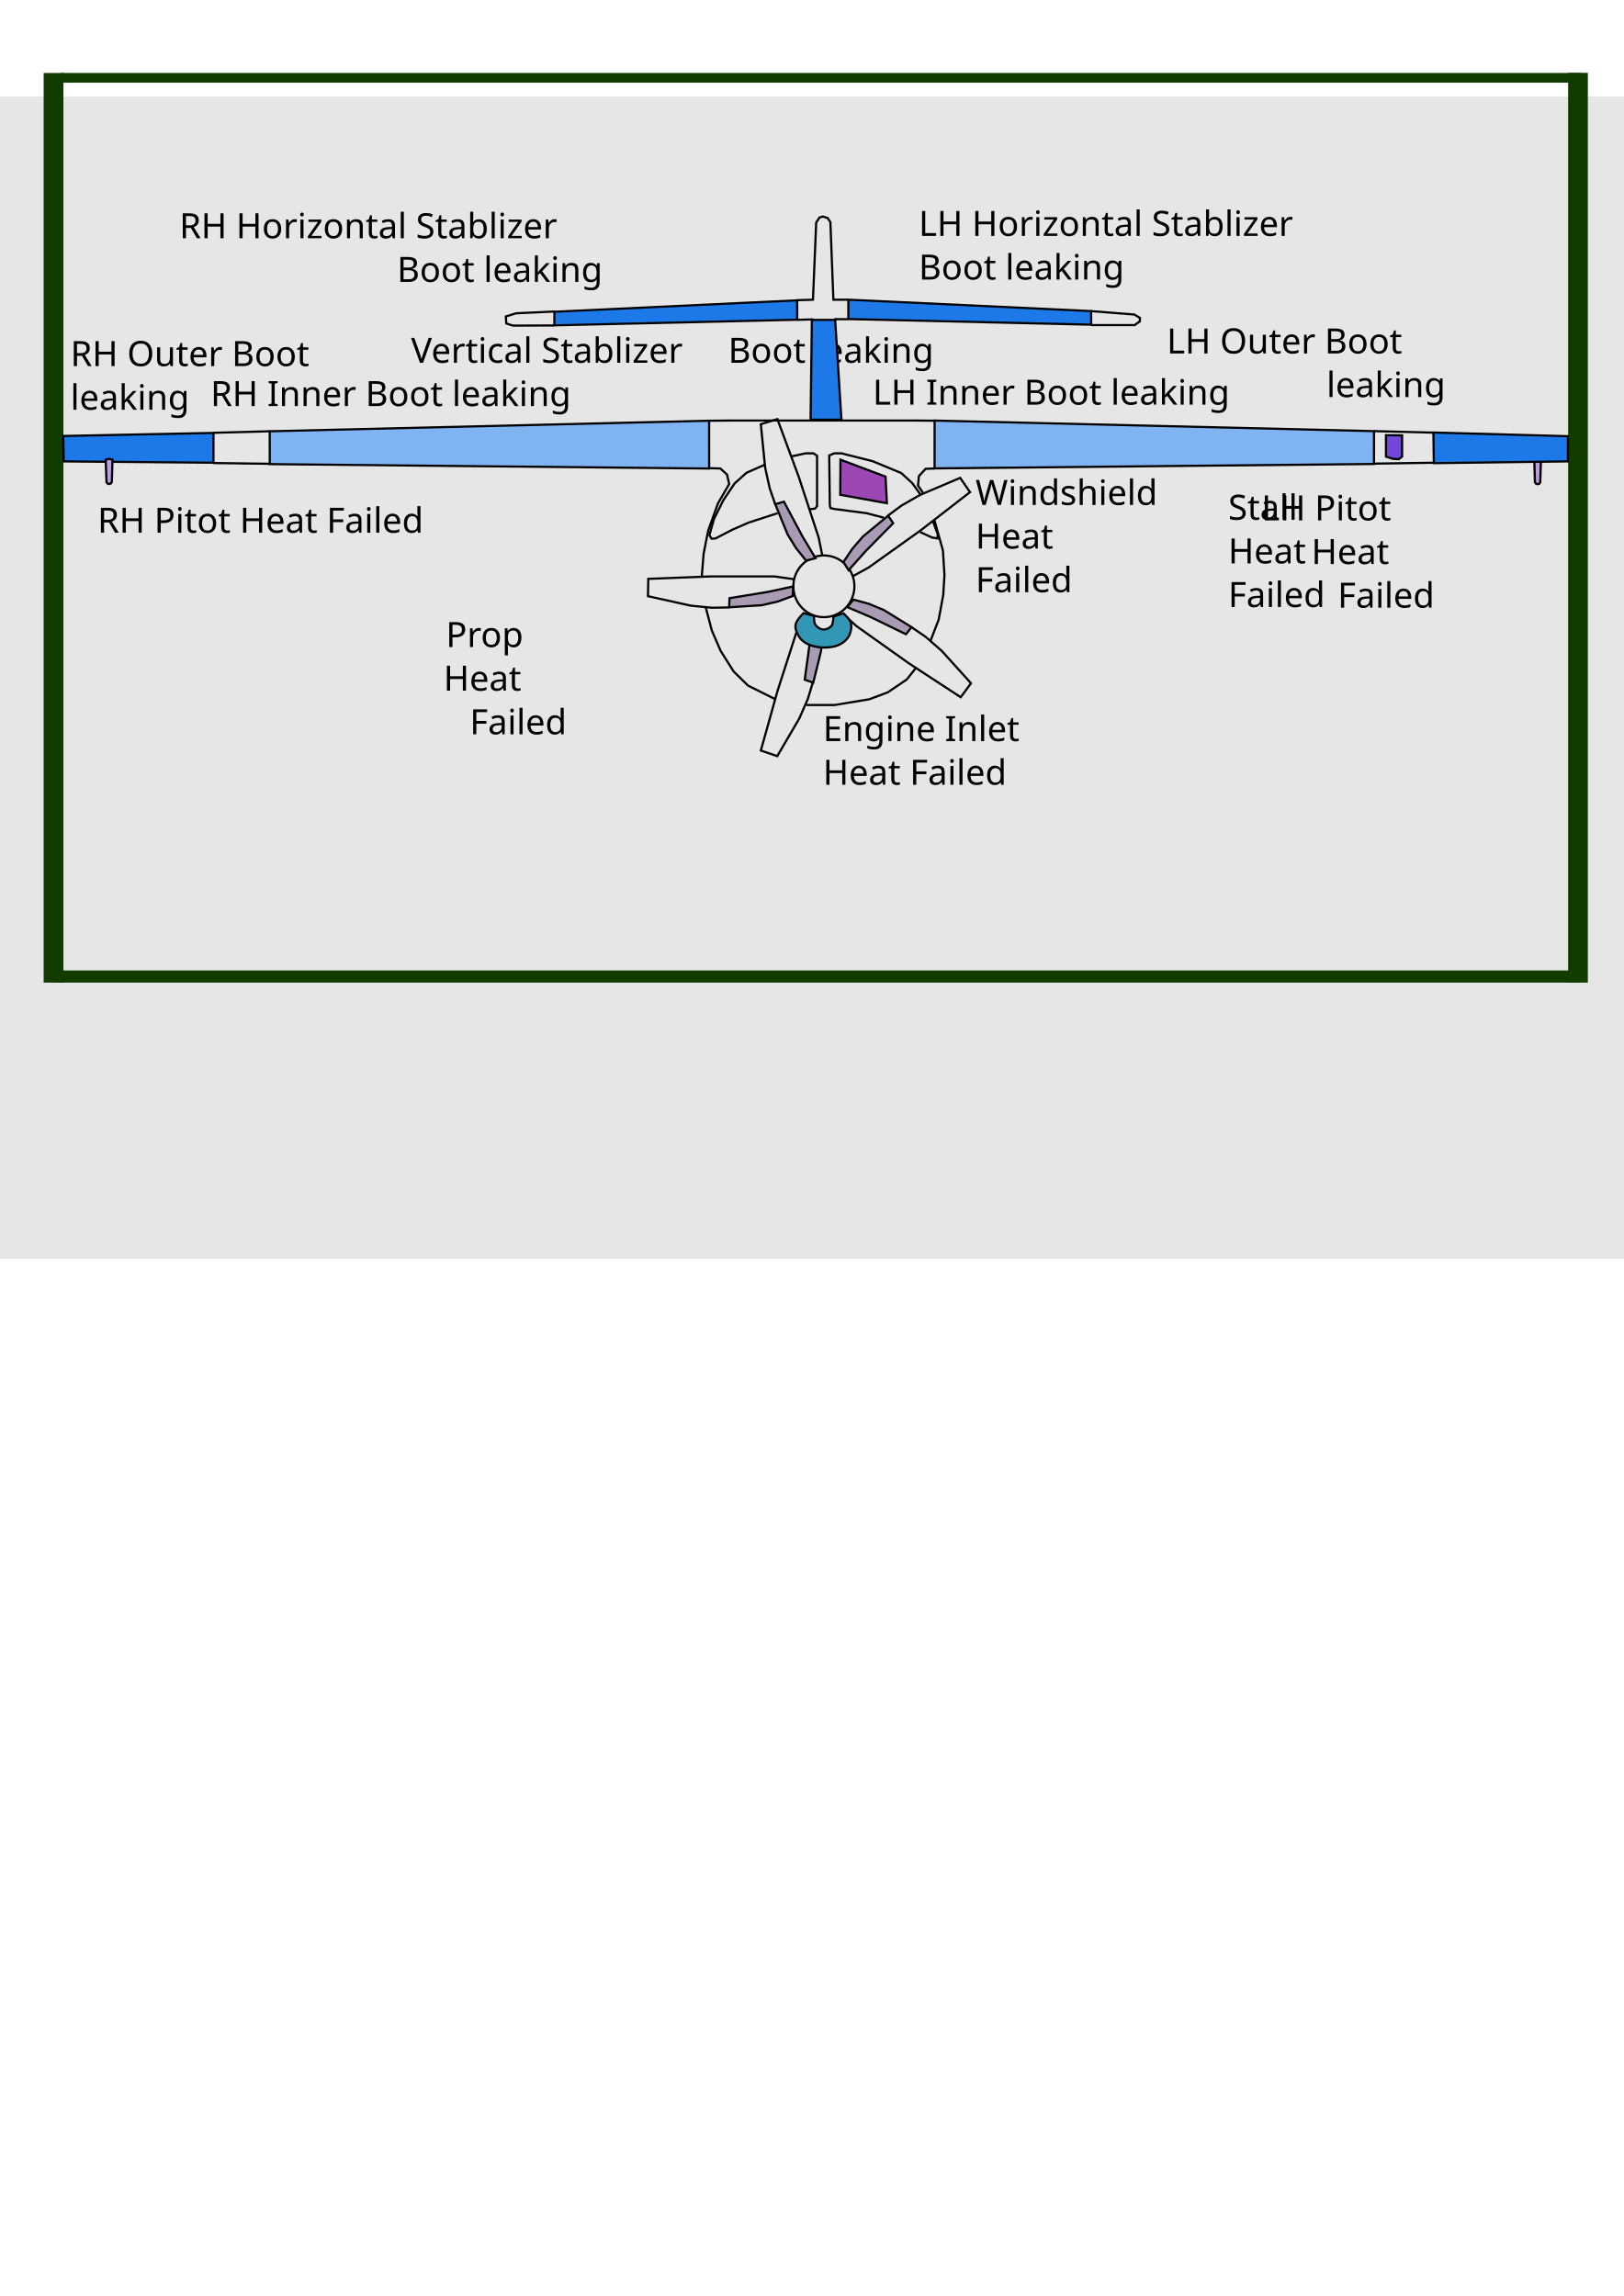
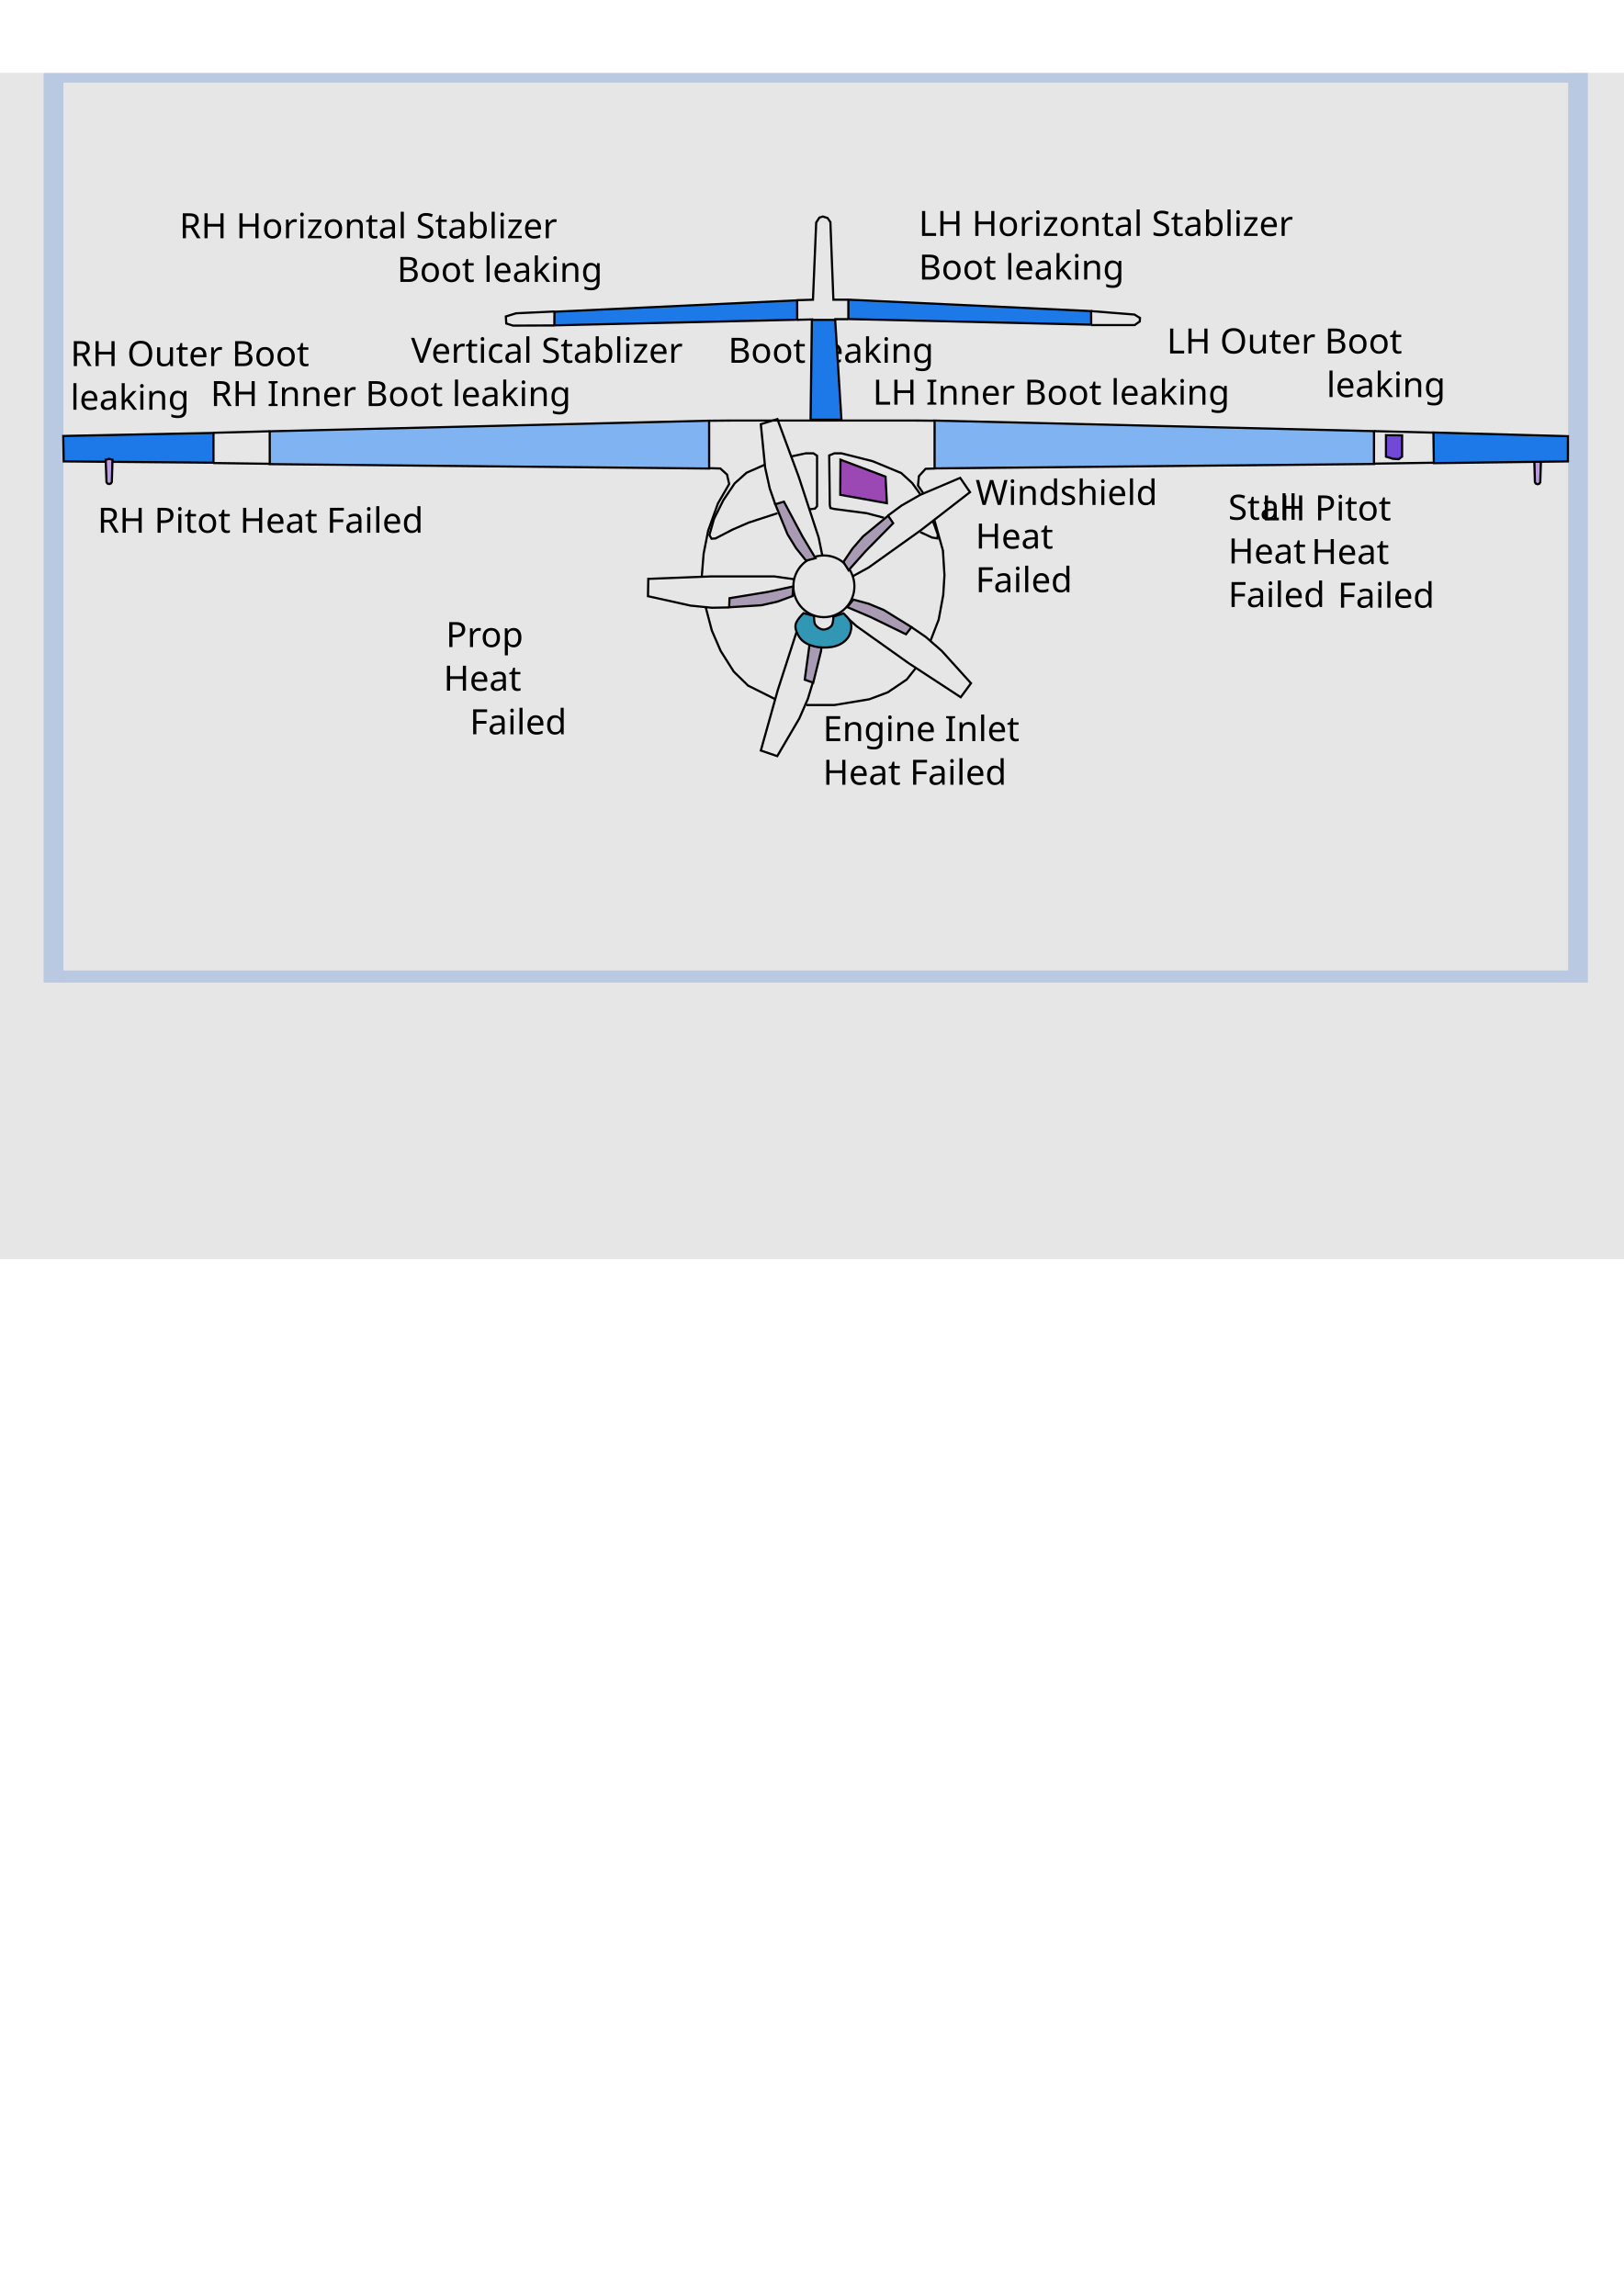
<svg xmlns="http://www.w3.org/2000/svg" xmlns:ns1="http://www.openswatchbook.org/uri/2009/osb" version="1.1" width="744.094" height="1052.362" id="svg3651">
  <defs id="defs3653">
    <linearGradient id="linearGradient5215">
      <stop style="stop-color:#e6e6e6;stop-opacity:1;" offset="0" id="stop5217" />
      <stop style="stop-color:#e6e6e6;stop-opacity:0;" offset="1" id="stop5219" />
    </linearGradient>
    <linearGradient id="linearGradient5209" ns1:paint="solid">
      <stop style="stop-color:#e6e6e6;stop-opacity:1;" offset="0" id="stop5211" />
    </linearGradient>
    <symbol id="*Paper_Space" />
    <symbol id="*Model_Space" />
    <pattern y="0" x="0" width="8" patternUnits="userSpaceOnUse" id="Hatch" height="8">
      <path id="path5322" stroke-width="0.25" stroke="#000000" linecap="square" d="M8 4 l-4,4" />
      <path id="path5324" stroke-width="0.25" stroke="#000000" linecap="square" d="M6 2 l-4,4" />
      <path id="path5326" stroke-width="0.25" stroke="#000000" linecap="square" d="M4 0 l-4,4" />
    </pattern>
    <marker style="overflow:visible" refY="0.0" refX="0.0" orient="auto" id="DistanceX">
      <path id="path5319" style="stroke:#000000; stroke-width:0.5" d="M 3,-3 L -3,3 M 0,-5 L  0,5" />
    </marker>
  </defs>
  <g id="layer1" transform="matrix(1.019268,0,0,1,-0.3853597,0)">
-     <rect style="fill:#e6e6e6;fill-opacity:1" id="rect3059" width="764.508" height="532.87" x="-13.905" y="44.197" />
+     <rect style="fill:#e6e6e6;fill-opacity:1" id="rect3059" width="764.508" height="543.669" x="-13.905" y="33.398" />
    <path style="fill:none;stroke:#000000;stroke-width:0.991;stroke-linecap:butt;stroke-linejoin:miter;stroke-miterlimit:4;stroke-opacity:1;stroke-dasharray:none" d="m 358.712,288.488 0.125,0.133 -8.817,27.849 -7.566,27.528 7.374,2.572 9.911,-17.239 3.85,-8.983 2.221,-7.469" id="path4353-73" />
-     <rect width="8.889" height="416.924" x="20" y="33.452" id="rect3659" style="fill:#123b00;fill-opacity:1" />
-     <rect width="8.869" height="416.981" x="705.417" y="33.395" id="rect5872" style="fill:#123b00;fill-opacity:1" />
-     <rect style="fill:#123b00;fill-opacity:1" id="rect2987" width="685.76" height="5.574" x="25.534" y="444.801" />
-     <rect style="fill:#123b00;fill-opacity:1" id="rect2985" width="683.573" height="4.459" x="27.721" y="33.444" />
+     <rect width="8.889" height="416.924" x="20" y="33.452" id="rect3659" style="fill:#0055d4;fill-opacity:0.196" />
+     <rect width="8.869" height="416.981" x="705.417" y="33.395" id="rect5872" style="fill:#0055d4;fill-opacity:0.196" />
+     <rect style="fill:#0055d4;fill-opacity:0.196" id="rect2987" width="676.528" height="5.574" x="28.869" y="444.801" />
+     <rect style="fill:#0055d4;fill-opacity:0.196" id="rect2985" width="676.514" height="4.459" x="28.883" y="33.444" />
    <path style="fill:#1d79e8;fill-opacity:1;stroke:#000000;stroke-width:1;stroke-miterlimit:4;stroke-opacity:1;stroke-dasharray:none" d="m 28.985,199.826 68.838,-1.393 0,13.656 -68.626,-0.607 z" id="RHouterB" transform="matrix(0.9810962,0,0,1,0.3780749,0)" />
    <path style="fill:#bc9be3;fill-opacity:1;stroke:#000000;stroke-opacity:1;stroke-width:1;stroke-miterlimit:4;stroke-dasharray:none" d="m 48.427,210.696 0.383,10.314 0.48,0.642 0.714,0.211 0.795,-0.264 0.451,-0.658 0.301,-10.267 -1.58,-0.372 z" id="RHpitot" transform="matrix(0.9810962,0,0,1,0.3780749,0)" />
    <path style="fill:#bc9be3;fill-opacity:1;stroke:#000000;stroke-opacity:1;stroke-width:0.991;stroke-miterlimit:4;stroke-dasharray:none" d="m 693.208,210.619 -0.324,10.471 -0.471,0.642 -0.701,0.211 -0.78,-0.264 -0.442,-0.658 -0.278,-10.459 1.533,-0.424 z" id="LHpitot" />
    <path style="fill:#7248d9;fill-opacity:1;stroke:#000000;stroke-opacity:1;stroke-width:1;stroke-miterlimit:4;stroke-dasharray:none" d="m 635.153,199.448 0,9.853 3.153,0.985 2.66,0.197 1.577,-1.182 0,-9.755 z" id="StallWarner" transform="matrix(0.9810962,0,0,1,0.3780749,0)" />
    <path style="fill:#1d79e8;fill-opacity:1;stroke:#000000;stroke-width:0.991;stroke-miterlimit:4;stroke-opacity:1;stroke-dasharray:none" d="m 705.339,199.925 -60.48,-1.689 0.193,14.05 60.271,-0.804 z" id="LHouterB" />
    <path style="fill:#80b3f1;fill-opacity:1;stroke:#000000;stroke-width:0.991;stroke-miterlimit:4;stroke-opacity:1;stroke-dasharray:none" d="m 618.141,197.61 -197.557,-4.847 -0.012,21.924 197.554,-2.021 z" id="LHinnerB" />
    <path style="fill:#80b3f1;fill-opacity:1;stroke:#000000;stroke-width:0.991;stroke-miterlimit:4;stroke-opacity:1;stroke-dasharray:none" d="m 121.649,197.674 197.557,-4.847 0.012,21.924 -197.554,-2.021 z" id="RHinnerB" />
    <path style="fill:#1d79e8;fill-opacity:1;stroke:#000000;stroke-width:0.991;stroke-miterlimit:4;stroke-opacity:1;stroke-dasharray:none" d="m 249.661,142.883 109.128,-5.229 0.007,8.893 -109.175,2.573 z" id="RHhstabB" />
    <path style="fill:#1d79e8;fill-opacity:1;stroke:#000000;stroke-width:0.991;stroke-miterlimit:4;stroke-opacity:1;stroke-dasharray:none" d="m 490.943,142.582 -109.128,-5.229 -0.007,8.893 109.175,2.573 z" id="LHhstabB" />
    <path style="fill:none;stroke:#000000;stroke-width:0.991;stroke-linecap:butt;stroke-linejoin:miter;stroke-miterlimit:4;stroke-opacity:1;stroke-dasharray:none" d="m 370.093,254.621 -1.647,-8.249 -8.946,-27.806 -9.602,-26.483 -7.447,2.343 1.937,19.884 2.073,9.573 2.516,7.372" id="path4353-7" />
    <path style="fill:none;stroke:#000000;stroke-width:0.991;stroke-linecap:butt;stroke-linejoin:miter;stroke-miterlimit:4;stroke-opacity:1;stroke-dasharray:none" d="m 379.317,281.325 6.131,5.64 23.398,16.958 23.475,15.645 4.627,-6.393 -13.143,-14.826 -7.245,-6.448 -6.319,-4.408" id="path4353-5" />
    <text xml:space="preserve" style="font-size:39.62px;font-style:normal;font-weight:normal;line-height:125%;letter-spacing:0px;word-spacing:0px;fill:#000000;fill-opacity:1;stroke:none;font-family:Sans" x="32.355" y="166.197" id="text_ROBoot" transform="scale(0.9905031,1.009588)">
      <tspan id="tspan4422" x="32.355" y="166.197" style="font-size:15.848px;line-height:125%">RH Outer Boot </tspan>
      <tspan x="32.355" y="186.008" style="font-size:15.848px;line-height:125%" id="tspan4424">leaking</tspan>
    </text>
    <text xml:space="preserve" style="font-size:39.62px;font-style:normal;font-weight:normal;text-align:end;line-height:125%;letter-spacing:0px;word-spacing:0px;text-anchor:end;fill:#000000;fill-opacity:1;stroke:none;font-family:Sans" x="708.029" y="160.46" id="text_LOBoot" transform="scale(0.9905031,1.009588)">
      <tspan id="tspan4422-8" x="713.074" y="160.46" style="font-size:15.848px;text-align:end;line-height:125%;text-anchor:end">LH Outer Boot </tspan>
      <tspan x="708.029" y="180.27" style="font-size:15.848px;text-align:end;line-height:125%;text-anchor:end" id="tspan4424-7">leaking</tspan>
    </text>
    <text xml:space="preserve" style="font-size:39.62px;font-style:normal;font-weight:normal;text-align:end;line-height:125%;letter-spacing:0px;word-spacing:0px;text-anchor:end;fill:#000000;fill-opacity:1;stroke:none;font-family:Sans" x="610.079" y="183.699" id="text_LIBoot" transform="scale(0.9905031,1.009588)">
      <tspan x="610.079" y="183.699" style="font-size:15.848px;text-align:end;line-height:125%;text-anchor:end" id="tspan4424-7-7">LH Inner Boot leaking</tspan>
    </text>
    <text xml:space="preserve" style="font-size:39.62px;font-style:normal;font-weight:normal;text-align:end;line-height:125%;letter-spacing:0px;word-spacing:0px;text-anchor:end;fill:#000000;fill-opacity:1;stroke:none;font-family:Sans" x="311.074" y="184.357" id="text_RIBoot" transform="scale(0.9905031,1.009588)">
      <tspan x="311.074" y="184.357" style="font-size:15.848px;text-align:end;line-height:125%;text-anchor:end" id="tspan4424-7-7-0">RH Inner Boot leaking</tspan>
    </text>
    <text xml:space="preserve" style="font-size:39.62px;font-style:normal;font-weight:normal;text-align:end;line-height:125%;letter-spacing:0px;word-spacing:0px;text-anchor:end;fill:#000000;fill-opacity:1;stroke:none;font-family:Sans" x="325.423" y="108.167" id="text_RHSBoot" transform="scale(0.9905031,1.009588)">
      <tspan x="325.423" y="108.167" style="font-size:15.848px;text-align:end;line-height:125%;text-anchor:end" id="tspan4424-7-7-0-8">RH Horizontal Stablizer</tspan>
      <tspan x="325.423" y="127.977" style="font-size:15.848px;text-align:end;line-height:125%;text-anchor:end" id="tspan4518"> Boot leaking</tspan>
    </text>
    <text xml:space="preserve" style="font-size:39.62px;font-style:normal;font-weight:normal;text-align:start;line-height:125%;letter-spacing:0px;word-spacing:0px;text-anchor:start;fill:#000000;fill-opacity:1;stroke:none;font-family:Sans" x="417.391" y="107.096" id="text_LHSBoot" transform="scale(0.9905031,1.009588)">
      <tspan x="417.391" y="107.096" style="font-size:15.848px;text-align:start;line-height:125%;text-anchor:start" id="tspan4424-7-7-0-8-0">LH Horizontal Stablizer</tspan>
      <tspan x="417.391" y="126.906" style="font-size:15.848px;text-align:start;line-height:125%;text-anchor:start" id="tspan4518-2">Boot leaking</tspan>
    </text>
    <text xml:space="preserve" style="font-size:39.62px;font-style:normal;font-weight:normal;text-align:start;line-height:125%;letter-spacing:0px;word-spacing:0px;text-anchor:start;fill:#000000;fill-opacity:1;stroke:none;font-family:Sans" x="186.954" y="164.693" id="text_VSBoot" transform="scale(0.9905031,1.009588)">
      <tspan x="186.954" y="164.693" style="font-size:15.848px;text-align:start;line-height:125%;text-anchor:start" id="tspan4518-2-0">Vertical Stablizer     Boot leaking</tspan>
    </text>
    <text xml:space="preserve" style="font-size:39.62px;font-style:normal;font-weight:normal;line-height:125%;letter-spacing:0px;word-spacing:0px;fill:#000000;fill-opacity:1;stroke:none;font-family:Sans" x="44.655" y="241.852" id="text_RPitot" transform="scale(0.9905031,1.009588)">
      <tspan x="44.655" y="241.852" style="font-size:15.848px;line-height:125%" id="tspan4424-0">RH Pitot Heat Failed</tspan>
    </text>
    <text xml:space="preserve" style="font-size:39.62px;font-style:normal;font-weight:normal;text-align:end;line-height:125%;letter-spacing:0px;word-spacing:0px;text-anchor:end;fill:#000000;fill-opacity:1;stroke:none;font-family:Sans" x="703.039" y="236.255" id="text_LPitot" transform="scale(0.9905031,1.009588)">
      <tspan x="708.084" y="236.255" style="font-size:15.848px;text-align:end;line-height:125%;text-anchor:end" id="tspan4424-0-4">LH Pitot </tspan>
      <tspan x="703.039" y="256.065" style="font-size:15.848px;text-align:end;line-height:125%;text-anchor:end" id="tspan3621">Heat</tspan>
      <tspan x="703.039" y="275.875" style="font-size:15.848px;text-align:end;line-height:125%;text-anchor:end" id="tspan3623">Failed</tspan>
    </text>
    <text xml:space="preserve" style="font-size:39.62px;font-style:normal;font-weight:normal;line-height:125%;letter-spacing:0px;word-spacing:0px;fill:#000000;fill-opacity:1;stroke:none;font-family:Sans" x="443.177" y="229.228" id="text_WindSh" transform="scale(0.9905031,1.009588)">
      <tspan x="443.177" y="229.228" style="font-size:15.848px;line-height:125%" id="tspan4424-0-0">Windshield</tspan>
      <tspan x="443.177" y="249.038" style="font-size:15.848px;line-height:125%" id="tspan3590">Heat</tspan>
      <tspan x="443.177" y="268.848" style="font-size:15.848px;line-height:125%" id="tspan3592">Failed</tspan>
    </text>
    <text xml:space="preserve" style="font-size:39.62px;font-style:normal;font-weight:normal;line-height:125%;letter-spacing:0px;word-spacing:0px;fill:#000000;fill-opacity:1;stroke:none;font-family:Sans" x="557.884" y="235.965" id="text_StallWarner" transform="scale(0.9905031,1.009588)">
      <tspan x="557.884" y="235.965" style="font-size:15.848px;line-height:125%" id="tspan4424-0-0-3">Stall</tspan>
      <tspan x="557.884" y="255.775" style="font-size:15.848px;line-height:125%" id="tspan3590-0">Heat</tspan>
      <tspan x="557.884" y="275.585" style="font-size:15.848px;line-height:125%" id="tspan3592-5">Failed</tspan>
    </text>
    <text xml:space="preserve" style="font-size:39.62px;font-style:normal;font-weight:normal;text-align:end;line-height:125%;letter-spacing:0px;word-spacing:0px;text-anchor:end;fill:#000000;fill-opacity:1;stroke:none;font-family:Sans" x="309.113" y="293.743" id="text_PropH" transform="scale(0.9905031,1.009588)">
      <tspan x="314.159" y="293.743" style="font-size:15.848px;text-align:end;line-height:125%;text-anchor:end" id="tspan4424-0-4-3">Prop </tspan>
      <tspan x="309.113" y="313.553" style="font-size:15.848px;text-align:end;line-height:125%;text-anchor:end" id="tspan3621-9">Heat</tspan>
      <tspan x="309.113" y="333.363" style="font-size:15.848px;text-align:end;line-height:125%;text-anchor:end" id="tspan3623-4">Failed</tspan>
    </text>
    <text xml:space="preserve" style="font-size:39.62px;font-style:normal;font-weight:normal;text-align:start;line-height:125%;letter-spacing:0px;word-spacing:0px;text-anchor:start;fill:#000000;fill-opacity:1;stroke:none;font-family:Sans" x="373.927" y="336.443" id="text_EngInletHeat" transform="scale(0.9905031,1.009588)">
      <tspan x="373.927" y="336.443" style="font-size:15.848px;text-align:start;line-height:125%;text-anchor:start" id="tspan4424-0-4-3-5">Engine Inlet </tspan>
      <tspan x="373.927" y="356.253" style="font-size:15.848px;text-align:start;line-height:125%;text-anchor:start" id="tspan3623-4-4">Heat Failed</tspan>
    </text>
    <path style="fill:none;stroke:#000000;stroke-width:1;stroke-linecap:butt;stroke-linejoin:miter;stroke-opacity:1;stroke-miterlimit:4;stroke-dasharray:none" d="m 97.753,198.363 25.849,-0.697" id="path3543" transform="matrix(0.9810962,0,0,1,0.3780749,0)" />
    <path style="fill:none;stroke:#000000;stroke-width:1;stroke-linecap:butt;stroke-linejoin:miter;stroke-miterlimit:4;stroke-opacity:1;stroke-dasharray:none" d="m 97.753,212.228 25.849,0.348" id="path3545" transform="matrix(0.9810962,0,0,1,0.3780749,0)" />
    <path style="fill:none;stroke:#000000;stroke-width:1;stroke-linecap:butt;stroke-linejoin:miter;stroke-opacity:1;stroke-miterlimit:4;stroke-dasharray:none" d="m 253.963,149.173 -18.882,0.07 -3.066,-0.975 -0.209,-3.205 4.668,-1.463 17.697,-0.836" id="path4321" transform="matrix(0.9810962,0,0,1,0.3780749,0)" />
    <path style="fill:none;stroke:#000000;stroke-width:1;stroke-linecap:butt;stroke-linejoin:miter;stroke-miterlimit:4;stroke-opacity:1;stroke-dasharray:none" d="m 365.302,137.597 7.257,-0.226 1.478,-35.374 1.478,-2.266 1.577,-0.493 2.168,0.69 1.281,1.872 1.379,35.571 6.729,-0.012" id="path4323" transform="matrix(0.9810962,0,0,1,0.3780749,0)" />
    <path style="fill:none;stroke:#000000;stroke-width:1;stroke-linecap:butt;stroke-linejoin:miter;stroke-miterlimit:4;stroke-opacity:1;stroke-dasharray:none" d="m 365.424,146.587 6.649,-0.174 -0.116,0.452" id="path4325" transform="matrix(0.9810962,0,0,1,0.3780749,0)" />
    <path style="fill:none;stroke:#000000;stroke-width:1;stroke-linecap:butt;stroke-linejoin:miter;stroke-miterlimit:4;stroke-opacity:1;stroke-dasharray:none" d="m 388.573,146.297 -5.802,0 -0.047,0.539" id="path4329" transform="matrix(0.9810962,0,0,1,0.3780749,0)" />
    <path style="fill:none;stroke:#000000;stroke-width:1;stroke-linecap:butt;stroke-linejoin:miter;stroke-opacity:1;stroke-miterlimit:4;stroke-dasharray:none" d="m 499.964,142.593 19.904,1.577 2.562,1.577 -0.099,1.577 -2.365,1.675 -19.904,0" id="path4331" transform="matrix(0.9810962,0,0,1,0.3780749,0)" />
    <path style="fill:none;stroke:#000000;stroke-width:1;stroke-linecap:butt;stroke-linejoin:miter;stroke-miterlimit:4;stroke-opacity:1;stroke-dasharray:none" d="m 325.065,192.846 10.445,-0.099 83.656,0 9.065,0.087" id="path4333" transform="matrix(0.9810962,0,0,1,0.3780749,0)" />
    <path style="fill:#1d79e8;fill-opacity:1;stroke:#000000;stroke-width:0.991;stroke-miterlimit:4;stroke-opacity:1;stroke-dasharray:none" d="m 375.876,146.622 -10.471,-0.014 -0.582,45.744 13.868,0.011 z" id="VstabB" />
    <path style="fill:none;stroke:#000000;stroke-width:1;stroke-linecap:butt;stroke-linejoin:miter;stroke-opacity:1;stroke-miterlimit:4;stroke-dasharray:none" d="m 629.717,197.597 27.173,0.697" id="path4335" transform="matrix(0.9810962,0,0,1,0.3780749,0)" />
    <path style="fill:none;stroke:#000000;stroke-width:1;stroke-linecap:butt;stroke-linejoin:miter;stroke-opacity:1;stroke-miterlimit:4;stroke-dasharray:none" d="m 657.03,212.089 -27.452,0.418" id="path4337" transform="matrix(0.9810962,0,0,1,0.3780749,0)" />
    <path style="fill:none;stroke:#000000;stroke-width:0.991;stroke-linecap:butt;stroke-linejoin:miter;stroke-miterlimit:4;stroke-opacity:1;stroke-dasharray:none" d="m 357.203,265.459 -8.613,-1.254 -28.71,0 -28.026,1.115 -0.137,7.943 19.14,4.32 9.57,0.975 7.656,-0.139" id="path4353" />
    <path style="fill:none;stroke:#000000;stroke-width:1;stroke-linecap:butt;stroke-linejoin:miter;stroke-opacity:1;stroke-miterlimit:4;stroke-dasharray:none" d="m 325.101,214.597 5.017,0.139 3.066,2.787 0.975,4.32 -5.156,8.918 -4.459,12.402 -2.09,10.591 -0.836,10.312" id="path4339" transform="matrix(0.9810962,0,0,1,0.3780749,0)" />
    <path style="fill:none;stroke:#000000;stroke-width:1;stroke-linecap:butt;stroke-linejoin:miter;stroke-opacity:1;stroke-miterlimit:4;stroke-dasharray:none" d="m 323.429,278.419 2.787,10.591 4.041,9.336 5.992,9.476 6.549,6.41 12.541,6.271" id="path4341" transform="matrix(0.9810962,0,0,1,0.3780749,0)" />
    <path style="fill:none;stroke:#000000;stroke-width:1;stroke-linecap:butt;stroke-linejoin:miter;stroke-opacity:1;stroke-miterlimit:4;stroke-dasharray:none" d="m 369.553,323.15 12.82,0 16.025,-2.648 8.5,-3.205 8.64,-5.853 4.18,-5.295" id="path4345" transform="matrix(0.9810962,0,0,1,0.3780749,0)" />
    <path style="fill:none;stroke:#000000;stroke-width:0.991;stroke-linecap:butt;stroke-linejoin:miter;stroke-miterlimit:4;stroke-opacity:1;stroke-dasharray:none" d="m 383.726,264.157 7.231,-4.065 23.363,-17.007 22.172,-17.51 -4.418,-6.545 -18.039,7.823 -8.344,4.875 -6.151,4.649" id="path4353-4" />
    <path style="fill:none;stroke:#000000;stroke-width:1;stroke-linecap:butt;stroke-linejoin:miter;stroke-opacity:1;stroke-miterlimit:4;stroke-dasharray:none" d="m 426.407,293.747 3.762,-9.754 2.09,-11.287 0.557,-9.058 -0.697,-11.287 -3.902,-13.935" id="path4347" transform="matrix(0.9810962,0,0,1,0.3780749,0)" />
    <path style="fill:none;stroke:#000000;stroke-width:1;stroke-linecap:butt;stroke-linejoin:miter;stroke-opacity:1;stroke-miterlimit:4;stroke-dasharray:none" d="m 423.063,226.024 -2.369,-3.484 0.418,-4.32 3.066,-3.344 4.041,-0.139" id="path4349" transform="matrix(0.9810962,0,0,1,0.3780749,0)" />
    <path style="fill:none;stroke:#000000;stroke-width:0.468;stroke-linecap:butt;stroke-linejoin:miter;stroke-miterlimit:4;stroke-opacity:1;stroke-dasharray:none;stroke-dashoffset:0" id="path4351" d="m 385.857,280.021 c 0,3.656 -2.932,6.619 -6.549,6.619 -3.617,0 -6.549,-2.963 -6.549,-6.619 0,-3.656 2.932,-6.619 6.549,-6.619 3.617,0 6.549,2.963 6.549,6.619 z" transform="matrix(2.096711,0,0,2.136842,-424.4994,-329.6274)" />
    <path style="fill:none;stroke:#000000;stroke-width:1;stroke-linecap:butt;stroke-linejoin:miter;stroke-opacity:1;stroke-miterlimit:4;stroke-dasharray:none" d="m 362.864,209.163 6.41,-1.393 3.484,0 1.672,1.115 0,23.132 -0.975,1.115 -2.369,0.279" id="path4361" transform="matrix(0.9810962,0,0,1,0.3780749,0)" />
    <path style="fill:none;stroke:#000000;stroke-width:1;stroke-linecap:butt;stroke-linejoin:miter;stroke-opacity:1;stroke-miterlimit:4;stroke-dasharray:none" d="m 350.323,213.064 -8.222,3.623 -5.435,4.877 -5.156,7.664 -4.32,8.64 -2.09,7.385 0.975,1.672 1.812,-0.139 7.804,-4.041 7.385,-3.205 13.238,-4.32" id="path4363" transform="matrix(0.9810962,0,0,1,0.3780749,0)" />
    <path style="fill:none;stroke:#000000;stroke-width:1;stroke-linecap:butt;stroke-linejoin:miter;stroke-opacity:1;stroke-miterlimit:4;stroke-dasharray:none" d="m 405.087,237.311 -7.943,-2.09 -14.91,-1.951 -1.672,-0.418 -0.279,-1.254 -0.279,-22.853 2.369,-0.975 3.205,0 14.353,3.623 13.099,5.435 5.017,4.599 3.623,5.017" id="path4365" transform="matrix(0.9810962,0,0,1,0.3780749,0)" />
    <path style="fill:#aa9bb5;fill-opacity:1;stroke:#000000;stroke-width:1;stroke-linecap:butt;stroke-linejoin:miter;stroke-miterlimit:4;stroke-opacity:1;stroke-dasharray:none" d="M 359.25 229.938 L 355.281 231.125 L 360.906 244.906 L 364.812 251.25 L 369.406 256.969 L 373.719 255.844 L 367.75 245.875 L 359.25 229.938 z M 407 236.375 L 395.5 245.875 L 390.625 251.5 L 386.531 257.594 L 388.875 261.375 L 396.625 252.688 L 409.312 239.812 L 407 236.375 z M 363.531 268.781 L 352.156 271.25 L 334.312 274.188 L 334.156 278.344 L 349.031 277.406 L 356.312 275.75 L 363.188 273.219 L 363.531 268.781 z M 391.094 274.812 L 388.25 278.25 L 398.938 282.812 L 415.188 290.719 L 417.719 287.438 L 405.031 279.594 L 398.156 276.75 L 391.094 274.812 z M 371 295.312 L 368.781 311.531 L 372.688 312.906 L 376.25 298.438 L 376.406 296.75 L 373.812 296.219 L 372.406 295.844 L 371 295.312 z " transform="matrix(0.9810962,0,0,1,0.3780749,0)" id="propH" />
    <path style="fill:#9b48b5;fill-opacity:1;stroke:#000000;stroke-width:1px;stroke-linecap:butt;stroke-linejoin:miter;stroke-opacity:1" d="m 385.16,210.695 20.657,7.773 0.622,12.181 -21.378,-3.851 z" id="WindshHeat" transform="matrix(0.9810962,0,0,1,0.3780749,0)" />
    <path style="fill:#3296b5;fill-opacity:1;stroke:#000000;stroke-width:1;stroke-linecap:butt;stroke-linejoin:miter;stroke-miterlimit:4;stroke-opacity:1;stroke-dasharray:none" d="m 368.223,281.034 c 0,0 -3.325,3.195 -3.646,5.321 -0.298,1.972 0.678,4.048 1.774,5.715 0.832,1.265 2.099,2.27 3.449,2.956 2.286,1.163 4.924,1.719 7.489,1.774 2.608,0.056 5.366,-0.284 7.686,-1.478 1.694,-0.872 3.274,-2.244 4.138,-3.941 0.902,-1.772 1.305,-3.992 0.788,-5.912 -0.474,-1.764 -3.35,-4.336 -3.35,-4.336 l -4.631,1.478 c 0,0 0.024,3.118 -0.887,4.237 -0.882,1.084 -2.449,1.778 -3.843,1.675 -1.391,-0.103 -2.784,-1.05 -3.547,-2.217 -0.737,-1.125 -0.591,-3.991 -0.591,-3.991 z" id="EngInletHeat" transform="matrix(0.9810962,0,0,1,0.3780749,0)" />
    <path style="fill:none;stroke:#000000;stroke-width:1;stroke-linecap:butt;stroke-linejoin:miter;stroke-opacity:1;stroke-miterlimit:4;stroke-dasharray:none" d="m 427.522,238.844 2.23,6.131 -0.139,1.812 -2.508,-0.418 -5.435,-2.508" id="path4367" transform="matrix(0.9810962,0,0,1,0.3780749,0)" />
  </g>
  <g id="layer2" />
  <g id="layer3" />
</svg>
